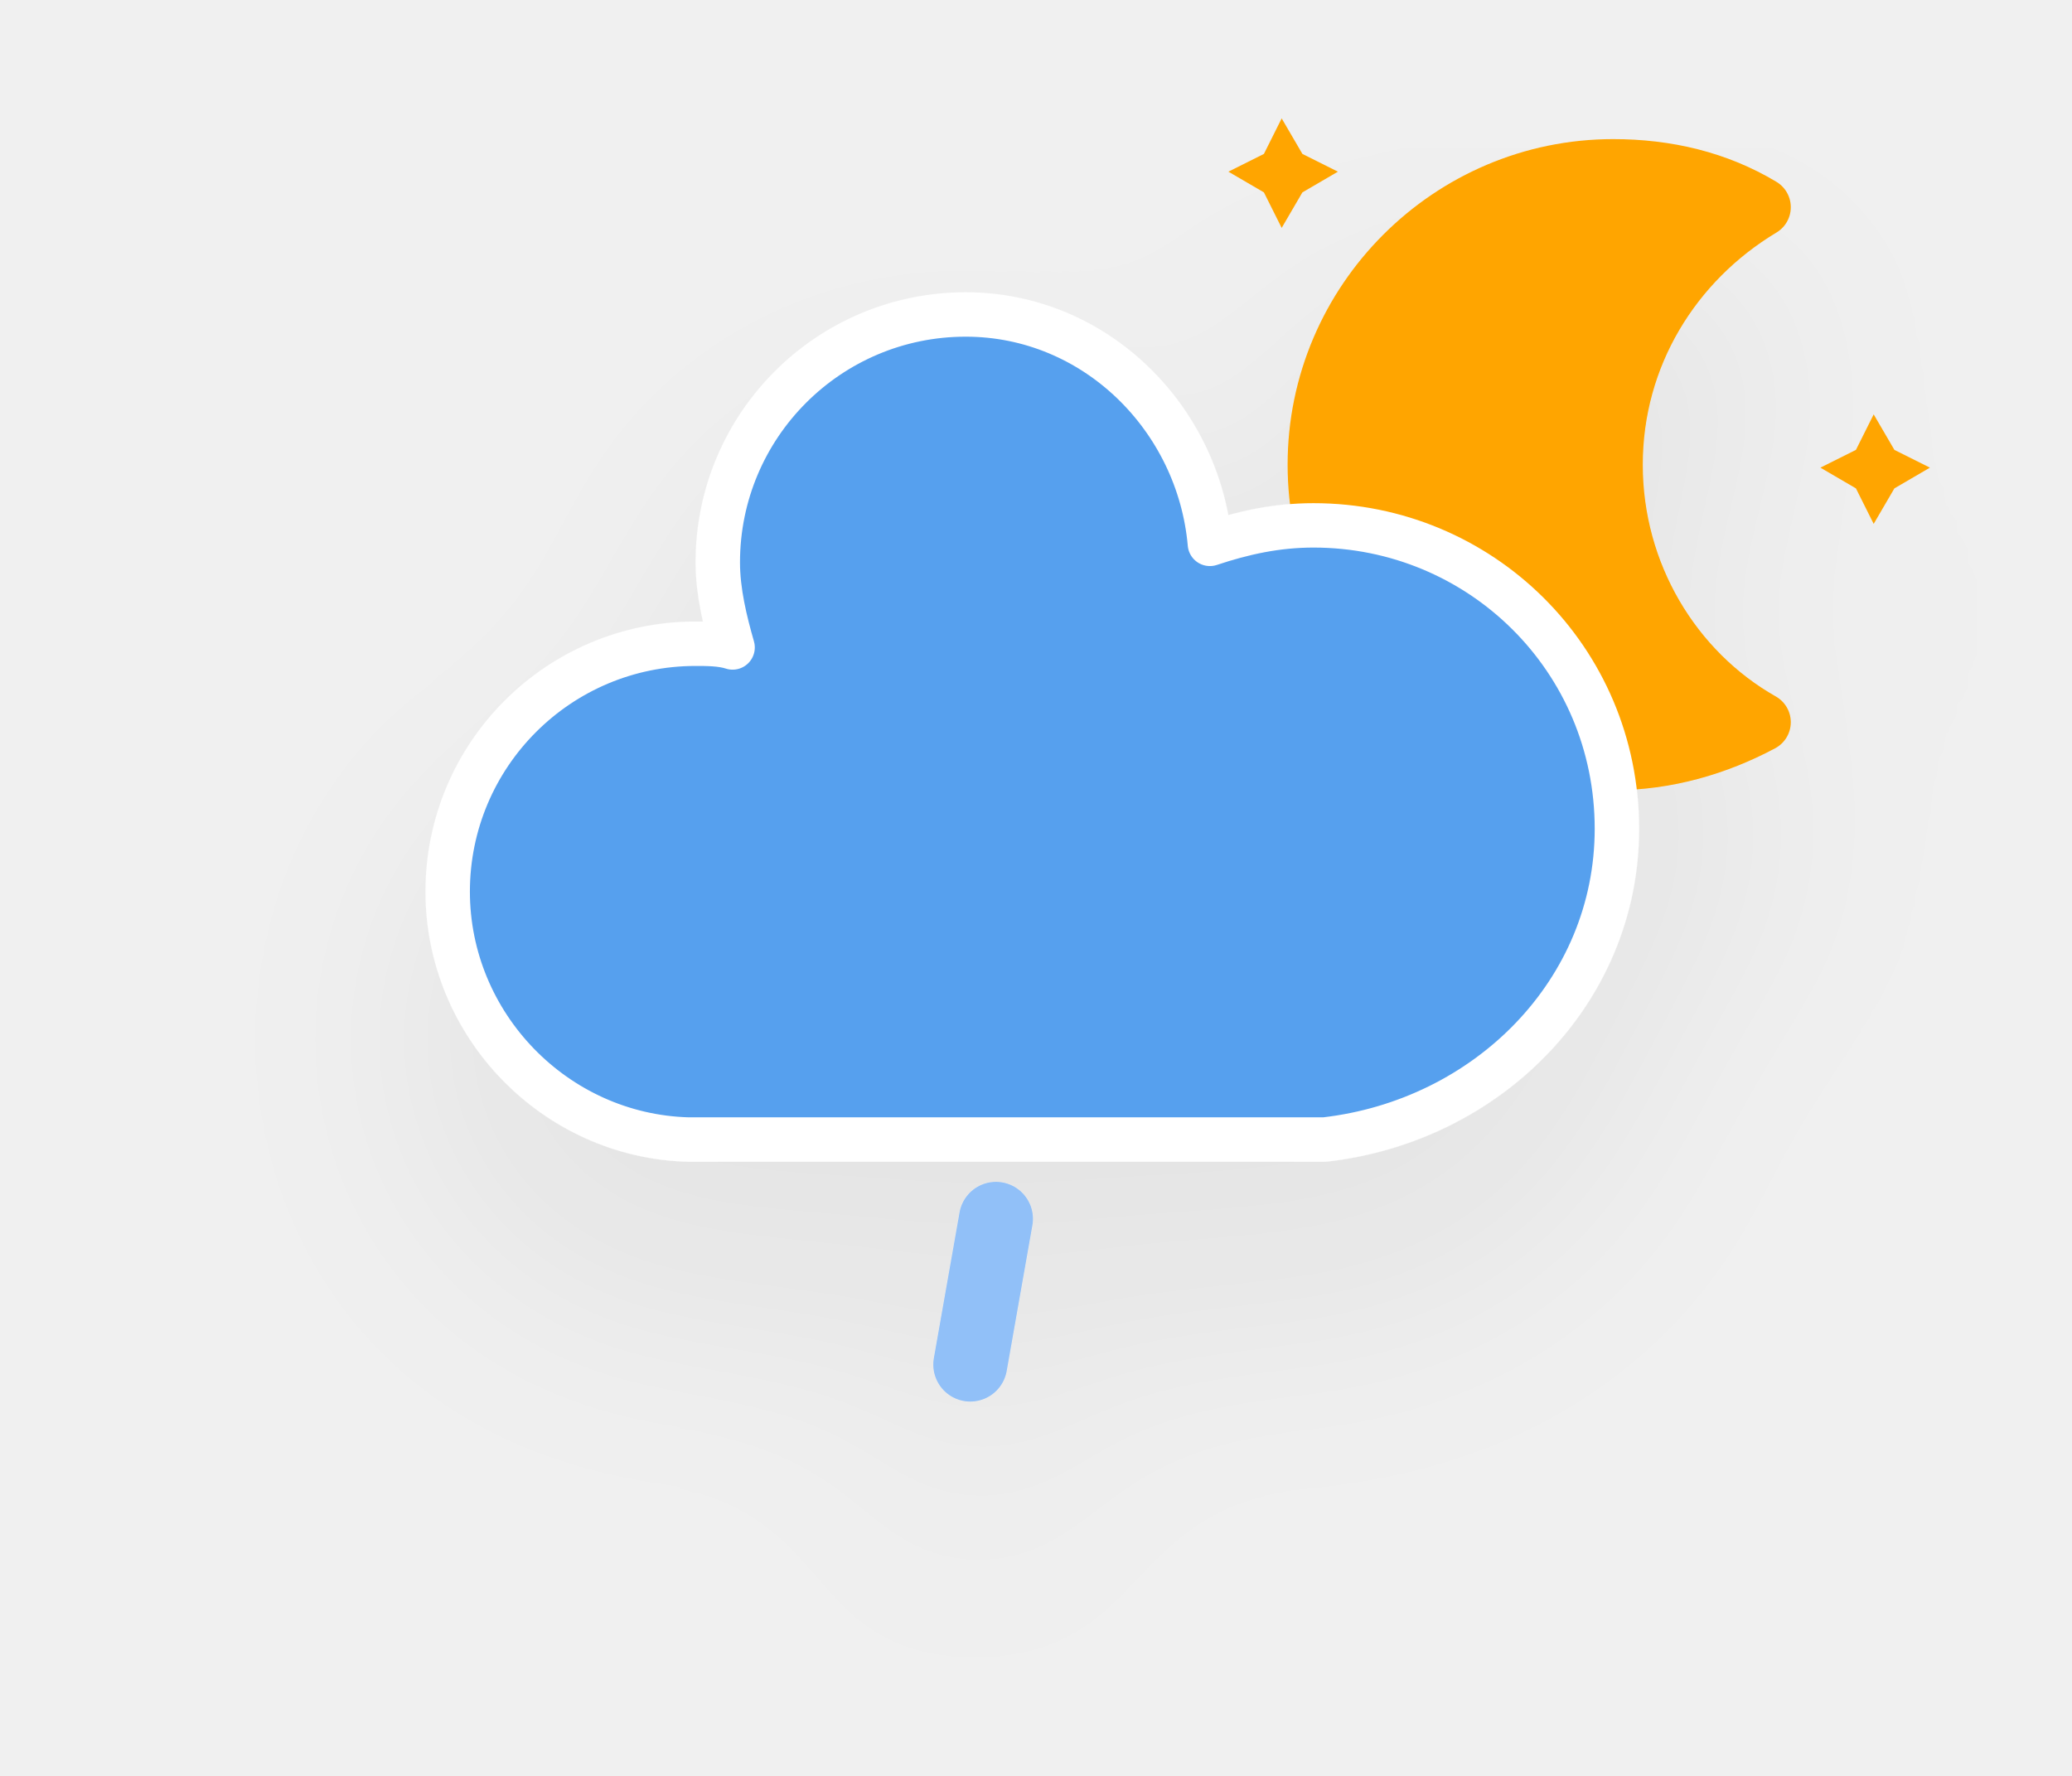
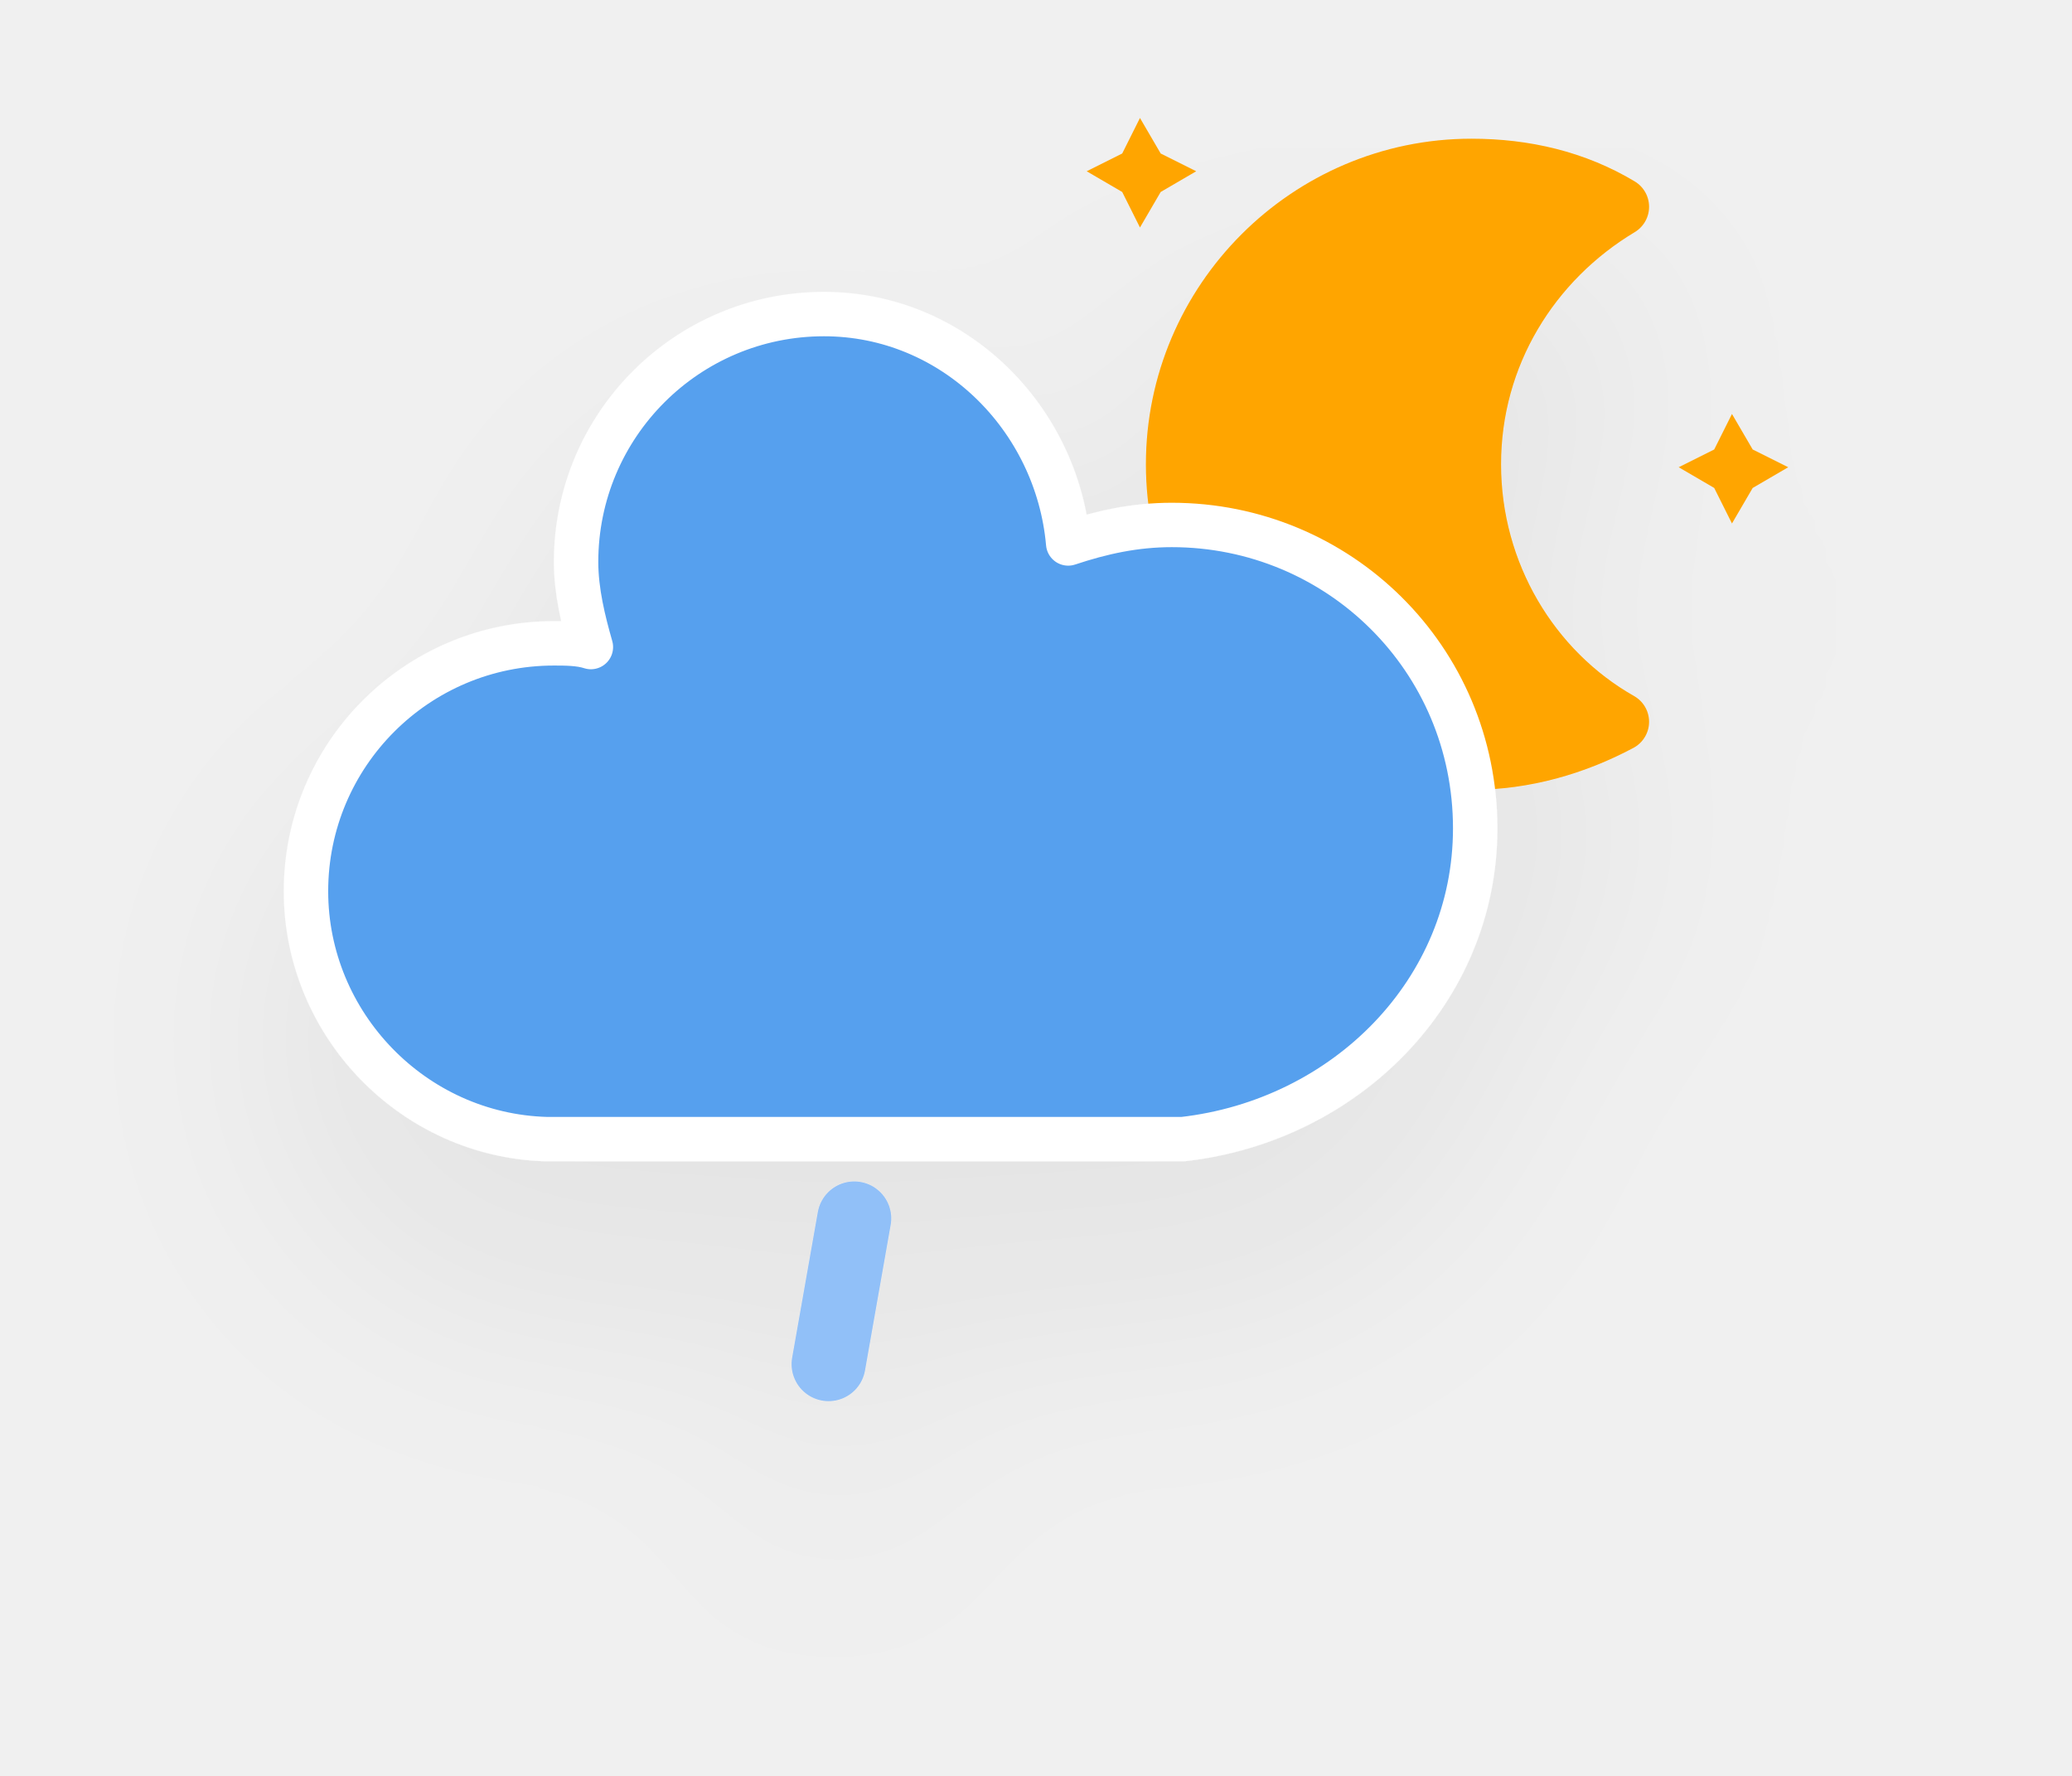
- <svg xmlns="http://www.w3.org/2000/svg" width="56" height="48" version="1.1">
-   <defs>
-     <filter id="blur" x="-.207" y="-.211" width="1.403" height="1.5">
-       <feGaussianBlur in="SourceAlpha" stdDeviation="3" />
-       <feOffset dx="0" dy="4" result="offsetblur" />
-       <feComponentTransfer>
-         <feFuncA slope="0.05" type="linear" />
+ <svg xmlns="http://www.w3.org/2000/svg" width="56" height="48" version="1.1" id="svg2755">
+   <defs id="defs2729">
+     <filter id="blur" x="-0.195" y="-0.261" width="1.374" height="1.688">
+       <feGaussianBlur in="SourceAlpha" stdDeviation="3" id="feGaussianBlur2712" />
+       <feOffset dx="0" dy="4" result="offsetblur" id="feOffset2714" />
+       <feComponentTransfer id="feComponentTransfer2718">
+         <feFuncA slope="0.05" type="linear" id="feFuncA2716" />
      </feComponentTransfer>
-       <feMerge>
-         <feMergeNode />
-         <feMergeNode in="SourceGraphic" />
+       <feMerge id="feMerge2724">
+         <feMergeNode id="feMergeNode2720" />
+         <feMergeNode in="SourceGraphic" id="feMergeNode2722" />
      </feMerge>
    </filter>
-     <style type="text/css">
-       
+     <style type="text/css" id="style2727">
      /*
** MOON
*/
      @keyframes am-weather-moon {
        0% {
          -webkit-transform: rotate(0deg);
          -moz-transform: rotate(0deg);
          -ms-transform: rotate(0deg);
          transform: rotate(0deg);
        }

        50% {
          -webkit-transform: rotate(15deg);
          -moz-transform: rotate(15deg);
          -ms-transform: rotate(15deg);
          transform: rotate(15deg);
        }

        100% {
          -webkit-transform: rotate(0deg);
          -moz-transform: rotate(0deg);
          -ms-transform: rotate(0deg);
          transform: rotate(0deg);
        }
      }

      .am-weather-moon {
        -webkit-animation-name: am-weather-moon;
        -moz-animation-name: am-weather-moon;
        -ms-animation-name: am-weather-moon;
        animation-name: am-weather-moon;
        -webkit-animation-duration: 6s;
        -moz-animation-duration: 6s;
        -ms-animation-duration: 6s;
        animation-duration: 6s;
        -webkit-animation-timing-function: linear;
        -moz-animation-timing-function: linear;
        -ms-animation-timing-function: linear;
        animation-timing-function: linear;
        -webkit-animation-iteration-count: infinite;
        -moz-animation-iteration-count: infinite;
        -ms-animation-iteration-count: infinite;
        animation-iteration-count: infinite;
        -webkit-transform-origin: 12.5px 15.15px 0;
        /* TODO FF CENTER ISSUE */
        -moz-transform-origin: 12.5px 15.15px 0;
        /* TODO FF CENTER ISSUE */
        -ms-transform-origin: 12.5px 15.15px 0;
        /* TODO FF CENTER ISSUE */
        transform-origin: 12.5px 15.15px 0;
        /* TODO FF CENTER ISSUE */
      }

      @keyframes am-weather-moon-star-1 {
        0% {
          opacity: 0;
        }

        100% {
          opacity: 1;
        }
      }

      .am-weather-moon-star-1 {
        -webkit-animation-name: am-weather-moon-star-1;
        -moz-animation-name: am-weather-moon-star-1;
        -ms-animation-name: am-weather-moon-star-1;
        animation-name: am-weather-moon-star-1;
        -webkit-animation-delay: 3s;
        -moz-animation-delay: 3s;
        -ms-animation-delay: 3s;
        animation-delay: 3s;
        -webkit-animation-duration: 5s;
        -moz-animation-duration: 5s;
        -ms-animation-duration: 5s;
        animation-duration: 5s;
        -webkit-animation-timing-function: linear;
        -moz-animation-timing-function: linear;
        -ms-animation-timing-function: linear;
        animation-timing-function: linear;
        -webkit-animation-iteration-count: 1;
        -moz-animation-iteration-count: 1;
        -ms-animation-iteration-count: 1;
        animation-iteration-count: 1;
      }

      @keyframes am-weather-moon-star-2 {
        0% {
          opacity: 0;
        }

        100% {
          opacity: 1;
        }
      }

      .am-weather-moon-star-2 {
        -webkit-animation-name: am-weather-moon-star-2;
        -moz-animation-name: am-weather-moon-star-2;
        -ms-animation-name: am-weather-moon-star-2;
        animation-name: am-weather-moon-star-2;
        -webkit-animation-delay: 5s;
        -moz-animation-delay: 5s;
        -ms-animation-delay: 5s;
        animation-delay: 5s;
        -webkit-animation-duration: 4s;
        -moz-animation-duration: 4s;
        -ms-animation-duration: 4s;
        animation-duration: 4s;
        -webkit-animation-timing-function: linear;
        -moz-animation-timing-function: linear;
        -ms-animation-timing-function: linear;
        animation-timing-function: linear;
        -webkit-animation-iteration-count: 1;
        -moz-animation-iteration-count: 1;
        -ms-animation-iteration-count: 1;
        animation-iteration-count: 1;
      }

      /*
** CLOUDS
*/
      @keyframes am-weather-cloud-2 {
        0% {
          -webkit-transform: translate(0px, 0px);
          -moz-transform: translate(0px, 0px);
          -ms-transform: translate(0px, 0px);
          transform: translate(0px, 0px);
        }

        50% {
          -webkit-transform: translate(2px, 0px);
          -moz-transform: translate(2px, 0px);
          -ms-transform: translate(2px, 0px);
          transform: translate(2px, 0px);
        }

        100% {
          -webkit-transform: translate(0px, 0px);
          -moz-transform: translate(0px, 0px);
          -ms-transform: translate(0px, 0px);
          transform: translate(0px, 0px);
        }
      }

      .am-weather-cloud-2 {
        -webkit-animation-name: am-weather-cloud-2;
        -moz-animation-name: am-weather-cloud-2;
        animation-name: am-weather-cloud-2;
        -webkit-animation-duration: 3s;
        -moz-animation-duration: 3s;
        animation-duration: 3s;
        -webkit-animation-timing-function: linear;
        -moz-animation-timing-function: linear;
        animation-timing-function: linear;
        -webkit-animation-iteration-count: infinite;
        -moz-animation-iteration-count: infinite;
        animation-iteration-count: infinite;
      }

      /*
** RAIN
*/
      @keyframes am-weather-rain {
        0% {
          stroke-dashoffset: 0;
        }

        100% {
          stroke-dashoffset: -100;
        }
      }

      .am-weather-rain-1 {
        -webkit-animation-name: am-weather-rain;
        -moz-animation-name: am-weather-rain;
        -ms-animation-name: am-weather-rain;
        animation-name: am-weather-rain;
        -webkit-animation-duration: 8s;
        -moz-animation-duration: 8s;
        -ms-animation-duration: 8s;
        animation-duration: 8s;
        -webkit-animation-timing-function: linear;
        -moz-animation-timing-function: linear;
        -ms-animation-timing-function: linear;
        animation-timing-function: linear;
        -webkit-animation-iteration-count: infinite;
        -moz-animation-iteration-count: infinite;
        -ms-animation-iteration-count: infinite;
        animation-iteration-count: infinite;
      }
-       
-     </style>
+       </style>
  </defs>
-   <g transform="translate(16,-2)" filter="url(#blur)">
-     <g transform="matrix(.8 0 0 .8 16 4)">
-       <g class="am-weather-moon-star-1" style="-moz-animation-delay:3s;-moz-animation-duration:5s;-moz-animation-iteration-count:1;-moz-animation-name:am-weather-moon-star-1;-moz-animation-timing-function:linear;-ms-animation-delay:3s;-ms-animation-duration:5s;-ms-animation-iteration-count:1;-ms-animation-name:am-weather-moon-star-1;-ms-animation-timing-function:linear;-webkit-animation-delay:3s;-webkit-animation-duration:5s;-webkit-animation-iteration-count:1;-webkit-animation-name:am-weather-moon-star-1;-webkit-animation-timing-function:linear">
-         <polygon points="4 4 3.3 5.2 2.7 4 1.5 3.3 2.7 2.7 3.3 1.5 4 2.7 5.2 3.3" fill="#ffa500" stroke-miterlimit="10" />
+   <g transform="translate(12.17,-2.011054)" filter="url(#blur)" id="g2753">
+     <g transform="matrix(0.8,0,0,0.8,16,4)" id="g2743">
+       <g class="am-weather-moon-star-1" style="-moz-animation-delay:3s;-moz-animation-duration:5s;-moz-animation-iteration-count:1;-moz-animation-name:am-weather-moon-star-1;-moz-animation-timing-function:linear;-ms-animation-delay:3s;-ms-animation-duration:5s;-ms-animation-iteration-count:1;-ms-animation-name:am-weather-moon-star-1;-ms-animation-timing-function:linear;-webkit-animation-delay:3s;-webkit-animation-duration:5s;-webkit-animation-iteration-count:1;-webkit-animation-name:am-weather-moon-star-1;-webkit-animation-timing-function:linear" id="g2733">
+         <polygon points="5.2,3.3 4,4 3.3,5.2 2.7,4 1.5,3.3 2.7,2.7 3.3,1.5 4,2.7 " fill="#ffa500" stroke-miterlimit="10" id="polygon2731" />
      </g>
-       <g class="am-weather-moon-star-2" style="-moz-animation-delay:5s;-moz-animation-duration:4s;-moz-animation-iteration-count:1;-moz-animation-name:am-weather-moon-star-2;-moz-animation-timing-function:linear;-ms-animation-delay:5s;-ms-animation-duration:4s;-ms-animation-iteration-count:1;-ms-animation-name:am-weather-moon-star-2;-ms-animation-timing-function:linear;-webkit-animation-delay:5s;-webkit-animation-duration:4s;-webkit-animation-iteration-count:1;-webkit-animation-name:am-weather-moon-star-2;-webkit-animation-timing-function:linear">
-         <polygon transform="translate(20,10)" points="4 4 3.3 5.2 2.7 4 1.5 3.3 2.7 2.7 3.3 1.5 4 2.7 5.2 3.3" fill="#ffa500" stroke-miterlimit="10" />
+       <g class="am-weather-moon-star-2" style="-moz-animation-delay:5s;-moz-animation-duration:4s;-moz-animation-iteration-count:1;-moz-animation-name:am-weather-moon-star-2;-moz-animation-timing-function:linear;-ms-animation-delay:5s;-ms-animation-duration:4s;-ms-animation-iteration-count:1;-ms-animation-name:am-weather-moon-star-2;-ms-animation-timing-function:linear;-webkit-animation-delay:5s;-webkit-animation-duration:4s;-webkit-animation-iteration-count:1;-webkit-animation-name:am-weather-moon-star-2;-webkit-animation-timing-function:linear" id="g2737">
+         <polygon transform="translate(20,10)" points="5.2,3.3 4,4 3.3,5.2 2.7,4 1.5,3.3 2.7,2.7 3.3,1.5 4,2.7 " fill="#ffa500" stroke-miterlimit="10" id="polygon2735" />
      </g>
-       <g class="am-weather-moon" style="-moz-animation-duration:6s;-moz-animation-iteration-count:infinite;-moz-animation-name:am-weather-moon;-moz-animation-timing-function:linear;-moz-transform-origin:12.5px 15.15px 0;-ms-animation-duration:6s;-ms-animation-iteration-count:infinite;-ms-animation-name:am-weather-moon;-ms-animation-timing-function:linear;-ms-transform-origin:12.5px 15.15px 0;-webkit-animation-duration:6s;-webkit-animation-iteration-count:infinite;-webkit-animation-name:am-weather-moon;-webkit-animation-timing-function:linear;-webkit-transform-origin:12.5px 15.15px 0">
-         <path d="m14.5 13.2c0-3.7 2-6.9 5-8.7-1.5-0.9-3.2-1.3-5-1.3-5.5 0-10 4.5-10 10s4.5 10 10 10c1.8 0 3.5-0.5 5-1.3-3-1.7-5-5-5-8.7z" fill="#ffa500" stroke="#ffa500" stroke-linejoin="round" stroke-width="2" />
+       <g class="am-weather-moon" style="-moz-animation-duration:6s;-moz-animation-iteration-count:infinite;-moz-animation-name:am-weather-moon;-moz-animation-timing-function:linear;-moz-transform-origin:12.5px 15.15px 0;-ms-animation-duration:6s;-ms-animation-iteration-count:infinite;-ms-animation-name:am-weather-moon;-ms-animation-timing-function:linear;-ms-transform-origin:12.5px 15.15px 0;-webkit-animation-duration:6s;-webkit-animation-iteration-count:infinite;-webkit-animation-name:am-weather-moon;-webkit-animation-timing-function:linear;-webkit-transform-origin:12.5px 15.15px 0" id="g2741">
+         <path d="m 14.5,13.2 c 0,-3.7 2,-6.9 5,-8.7 -1.5,-0.9 -3.2,-1.3 -5,-1.3 -5.5,0 -10,4.5 -10,10 0,5.5 4.5,10 10,10 1.8,0 3.5,-0.5 5,-1.3 -3,-1.7 -5,-5 -5,-8.7 z" fill="#ffa500" stroke="#ffa500" stroke-linejoin="round" stroke-width="2" id="path2739" />
      </g>
    </g>
-     <g class="am-weather-cloud-3" style="-moz-animation-duration:3s;-moz-animation-iteration-count:infinite;-moz-animation-name:am-weather-cloud-2;-moz-animation-timing-function:linear;-webkit-animation-duration:3s;-webkit-animation-iteration-count:infinite;-webkit-animation-name:am-weather-cloud-2;-webkit-animation-timing-function:linear">
-       <path transform="translate(-20,-11)" d="m47.7 35.4c0-4.6-3.7-8.2-8.2-8.2-1 0-1.9 0.2-2.8 0.5-0.3-3.4-3.1-6.2-6.6-6.2-3.7 0-6.7 3-6.7 6.7 0 0.8 0.2 1.6 0.4 2.3-0.3-0.1-0.7-0.1-1-0.1-3.7 0-6.7 3-6.7 6.7 0 3.6 2.9 6.6 6.5 6.7h17.2c4.4-0.5 7.9-4 7.9-8.4z" fill="#57a0ee" stroke="#fff" stroke-linejoin="round" stroke-width="1.2" />
+     <g class="am-weather-cloud-3" style="-moz-animation-duration:3s;-moz-animation-iteration-count:infinite;-moz-animation-name:am-weather-cloud-2;-moz-animation-timing-function:linear;-webkit-animation-duration:3s;-webkit-animation-iteration-count:infinite;-webkit-animation-name:am-weather-cloud-2;-webkit-animation-timing-function:linear" id="g2747">
+       <path transform="translate(-20,-11)" d="m 47.7,35.4 c 0,-4.6 -3.7,-8.2 -8.2,-8.2 -1,0 -1.9,0.2 -2.8,0.5 -0.3,-3.4 -3.1,-6.2 -6.6,-6.2 -3.7,0 -6.7,3 -6.7,6.7 0,0.8 0.2,1.6 0.4,2.3 -0.3,-0.1 -0.7,-0.1 -1,-0.1 -3.7,0 -6.7,3 -6.7,6.7 0,3.6 2.9,6.6 6.5,6.7 h 17.2 c 4.4,-0.5 7.9,-4 7.9,-8.4 z" fill="#57a0ee" stroke="#ffffff" stroke-linejoin="round" stroke-width="1.2" id="path2745" />
    </g>
-     <g class="am-weaher-rain-1" transform="translate(-20,-10) rotate(10,-238.68,233.96)">
-       <line class="am-weather-rain-1" transform="translate(-6,1)" y2="8" fill="none" stroke="#91c0f8" stroke-dasharray="4, 7" stroke-linecap="round" stroke-width="2" style="-moz-animation-duration:8s;-moz-animation-iteration-count:infinite;-moz-animation-name:am-weather-rain;-moz-animation-timing-function:linear;-ms-animation-duration:8s;-ms-animation-iteration-count:infinite;-ms-animation-name:am-weather-rain;-ms-animation-timing-function:linear;-webkit-animation-duration:8s;-webkit-animation-iteration-count:infinite;-webkit-animation-name:am-weather-rain;-webkit-animation-timing-function:linear" />
+     <g class="am-weaher-rain-1" transform="rotate(10,-191.5297,114.6595)" id="g2751">
+       <line class="am-weather-rain-1" transform="translate(-6,1)" y2="8" fill="none" stroke="#91c0f8" stroke-dasharray="4, 7" stroke-linecap="round" stroke-width="2" style="-moz-animation-duration:8s;-moz-animation-iteration-count:infinite;-moz-animation-name:am-weather-rain;-moz-animation-timing-function:linear;-ms-animation-duration:8s;-ms-animation-iteration-count:infinite;-ms-animation-name:am-weather-rain;-ms-animation-timing-function:linear;-webkit-animation-duration:8s;-webkit-animation-iteration-count:infinite;-webkit-animation-name:am-weather-rain;-webkit-animation-timing-function:linear" id="line2749" x1="0" y1="0" x2="0" />
    </g>
  </g>
</svg>
